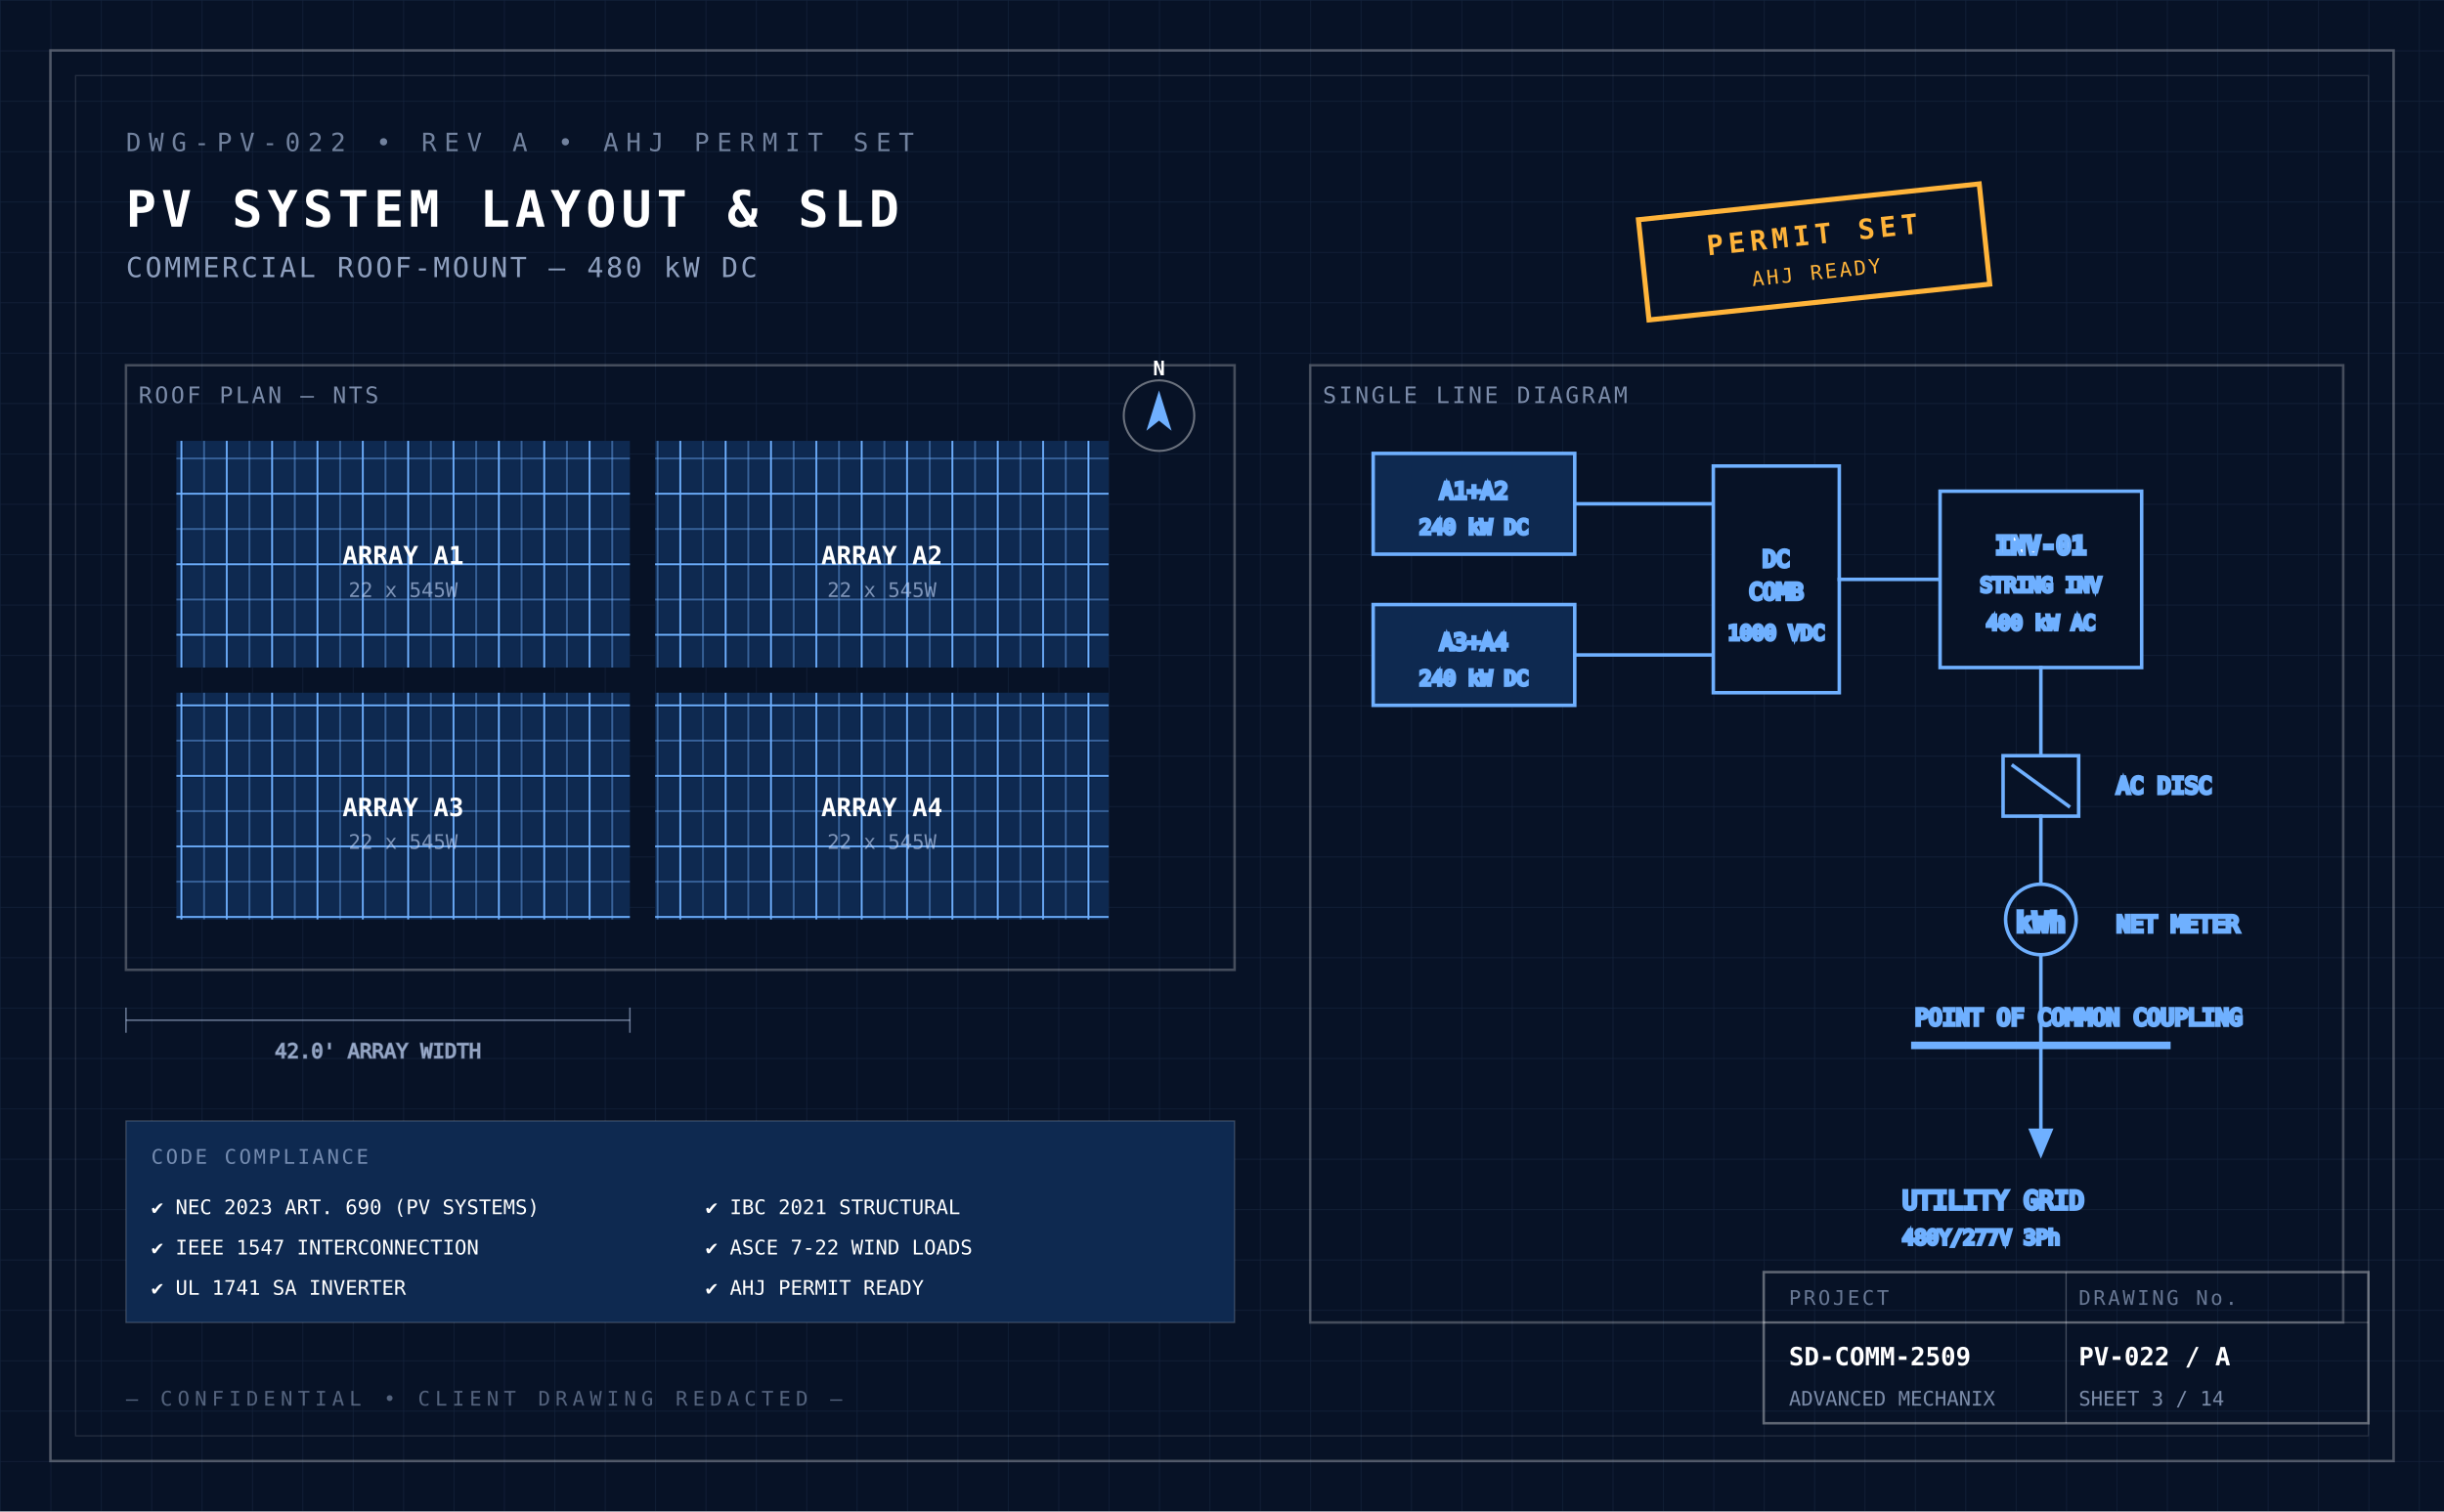
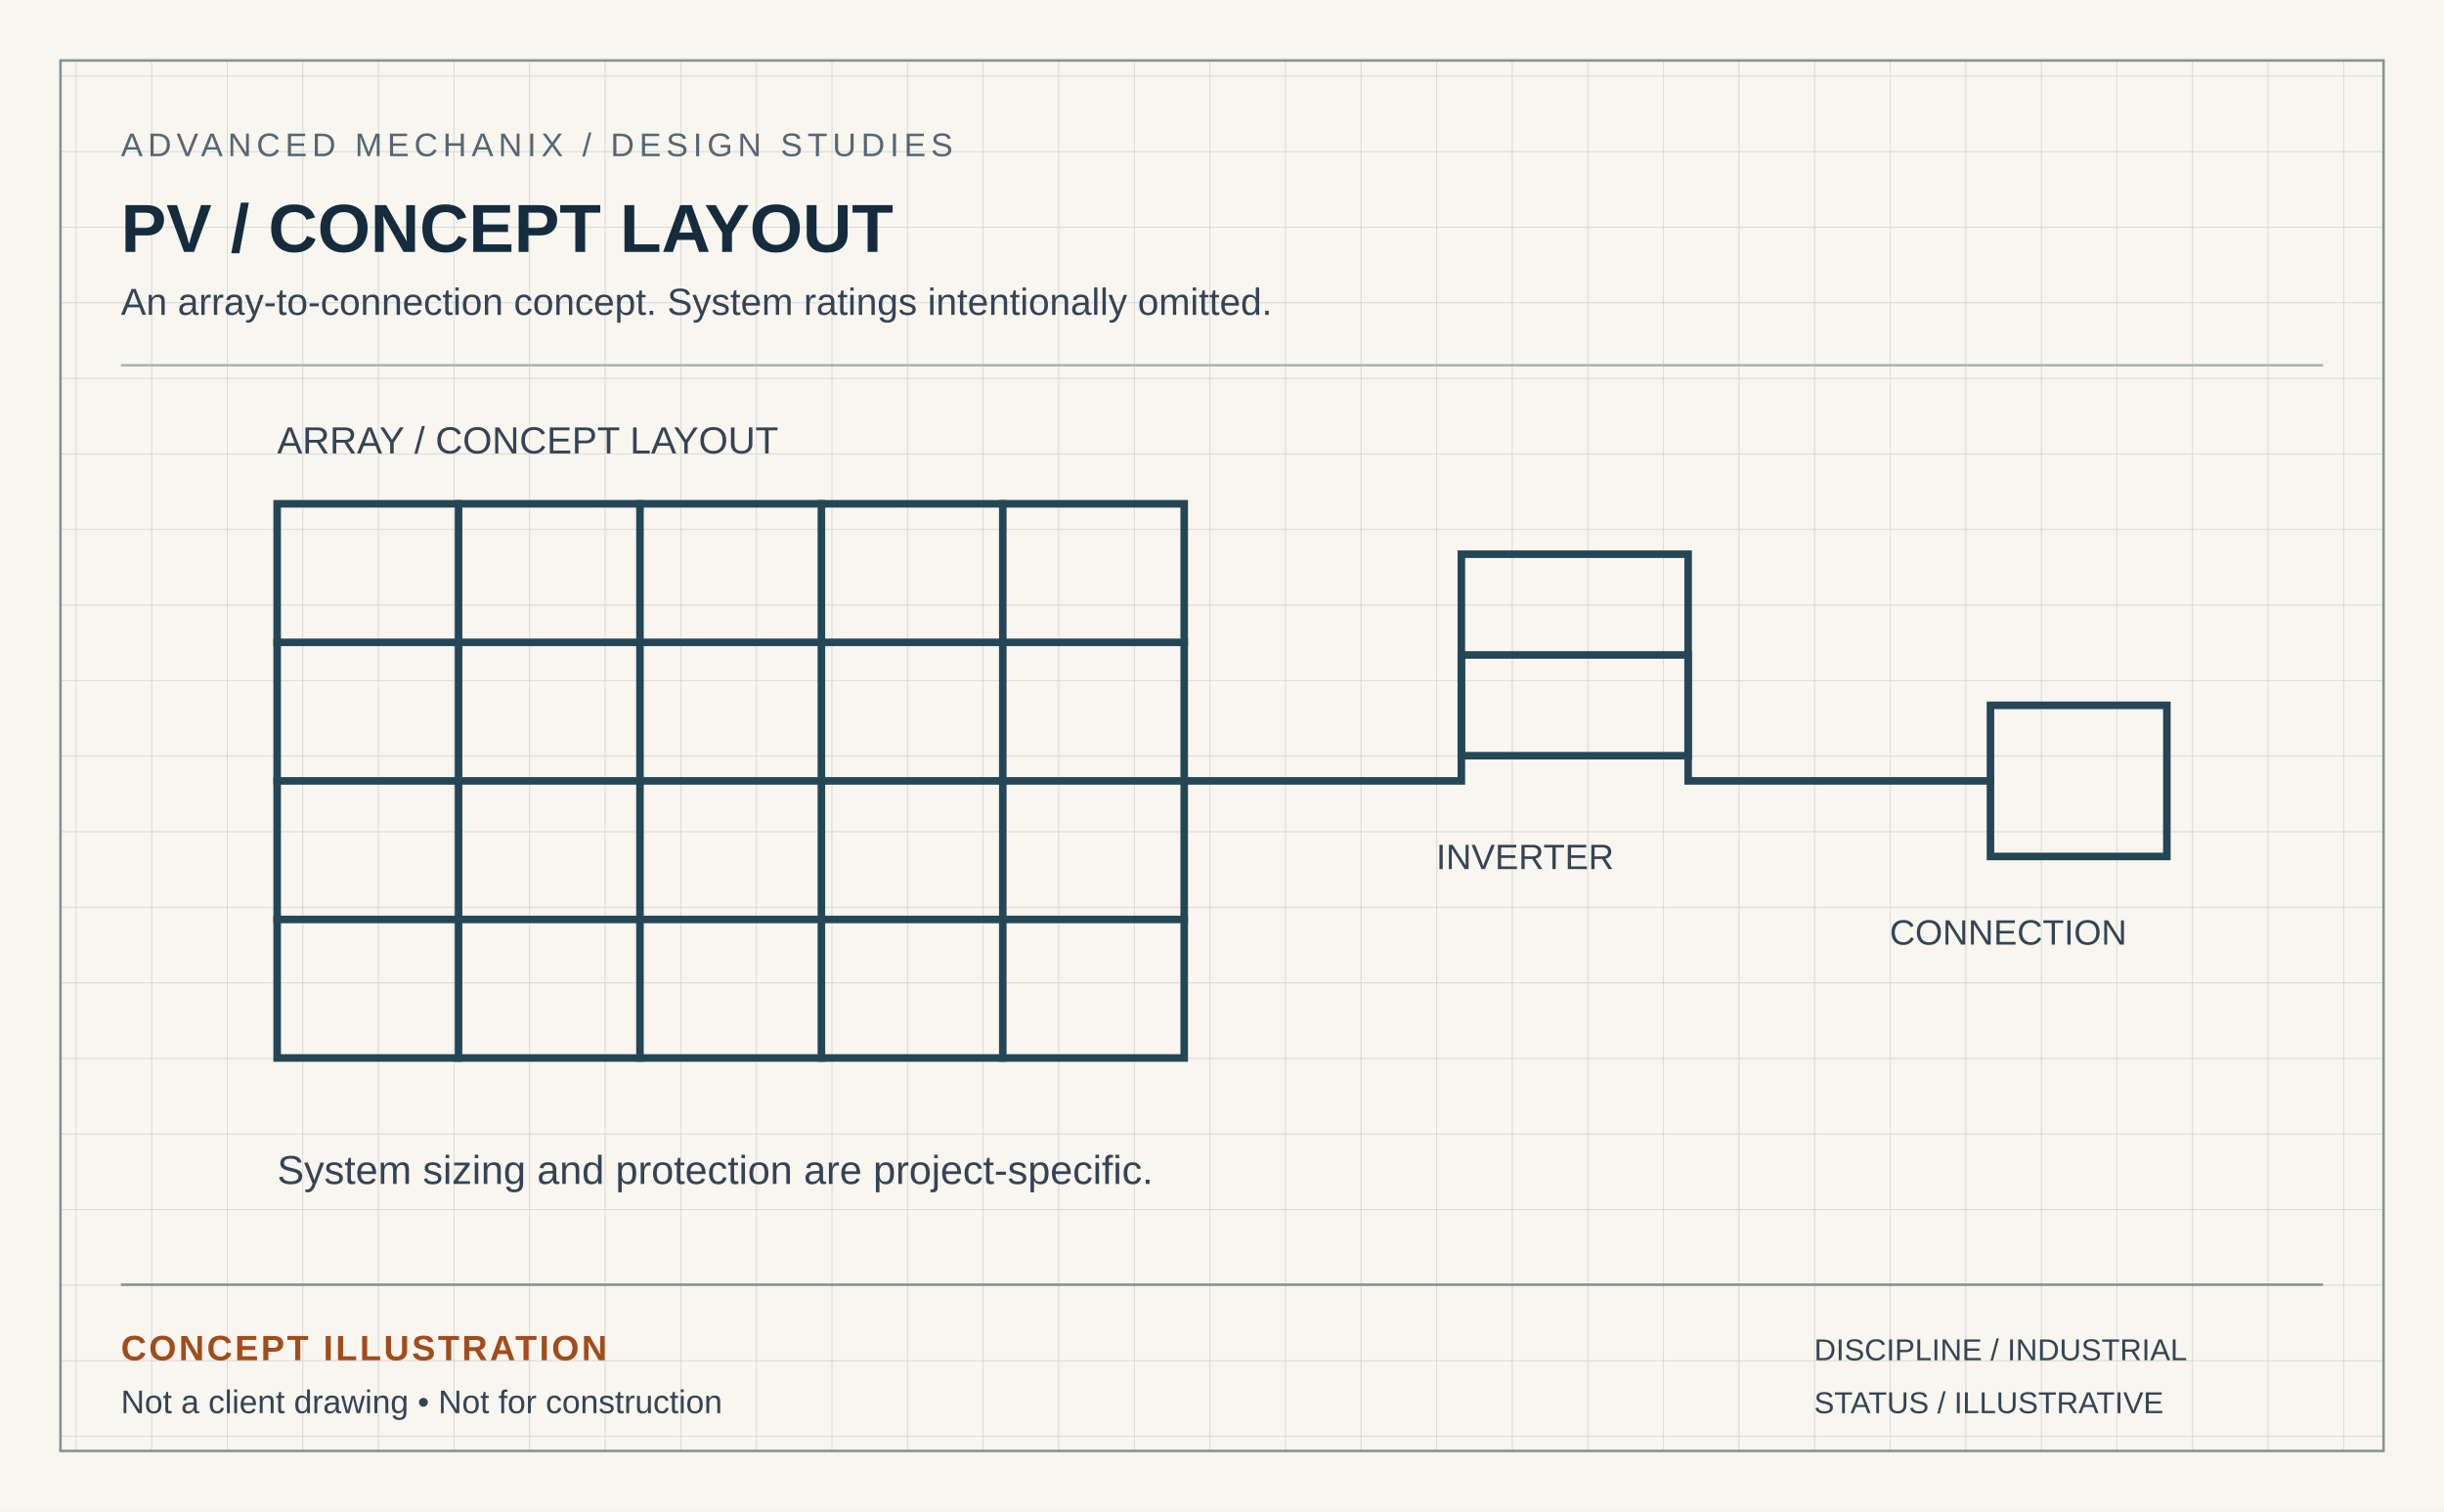
- <svg xmlns="http://www.w3.org/2000/svg" viewBox="0 0 970 600" preserveAspectRatio="xMidYMid meet">
+ <svg xmlns="http://www.w3.org/2000/svg" viewBox="0 0 970 600" role="img" aria-labelledby="title desc">
  <defs>
-     <pattern id="grid-pv" width="20" height="20" patternUnits="userSpaceOnUse">
-       <path d="M 20 0 L 0 0 0 20" fill="none" stroke="rgba(120,160,220,0.12)" stroke-width="0.5" />
-     </pattern>
-     <pattern id="pv-module" width="18" height="28" patternUnits="userSpaceOnUse">
-       <rect width="18" height="28" fill="#0E2950" stroke="#6FB0FF" stroke-width="0.7" />
-       <line x1="0" y1="14" x2="18" y2="14" stroke="#6FB0FF" stroke-width="0.3" />
-       <line x1="9" y1="0" x2="9" y2="28" stroke="#6FB0FF" stroke-width="0.3" />
+     <pattern id="grid" width="30" height="30" patternUnits="userSpaceOnUse">
+       <path d="M30 0H0V30" fill="none" stroke="#c7cfd0" stroke-width=".5" />
    </pattern>
  </defs>
-   <rect width="970" height="600" fill="#071226" />
-   <rect width="970" height="600" fill="url(#grid-pv)" />
-   <rect x="20" y="20" width="930" height="560" fill="none" stroke="rgba(255,255,255,0.28)" stroke-width="1" />
-   <rect x="30" y="30" width="910" height="540" fill="none" stroke="rgba(255,255,255,0.12)" stroke-width="0.5" />
-   <text x="50" y="60" fill="rgba(200,220,255,0.55)" font-family="ui-monospace,monospace" font-size="10" letter-spacing="3">DWG-PV-022 • REV A • AHJ PERMIT SET</text>
-   <text x="50" y="90" fill="#ffffff" font-family="ui-monospace,monospace" font-size="20" font-weight="700" letter-spacing="2">PV SYSTEM LAYOUT &amp; SLD</text>
-   <text x="50" y="110" fill="rgba(200,220,255,0.7)" font-family="ui-monospace,monospace" font-size="11" letter-spacing="1">COMMERCIAL ROOF-MOUNT — 480 kW DC</text>
-   <g>
-     <rect x="50" y="145" width="440" height="240" fill="none" stroke="rgba(255,255,255,0.25)" stroke-width="1" />
-     <text x="55" y="160" fill="rgba(200,220,255,0.6)" font-family="ui-monospace,monospace" font-size="9" letter-spacing="1">ROOF PLAN — NTS</text>
-     <rect x="70" y="175" width="180" height="90" fill="url(#pv-module)" />
-     <rect x="260" y="175" width="180" height="90" fill="url(#pv-module)" />
-     <rect x="70" y="275" width="180" height="90" fill="url(#pv-module)" />
-     <rect x="260" y="275" width="180" height="90" fill="url(#pv-module)" />
-     <text x="160" y="224" fill="#ffffff" font-family="ui-monospace,monospace" font-size="10" text-anchor="middle" font-weight="700">ARRAY A1</text>
-     <text x="160" y="237" fill="rgba(200,220,255,0.6)" font-family="ui-monospace,monospace" font-size="8" text-anchor="middle">22 x 545W</text>
-     <text x="350" y="224" fill="#ffffff" font-family="ui-monospace,monospace" font-size="10" text-anchor="middle" font-weight="700">ARRAY A2</text>
-     <text x="350" y="237" fill="rgba(200,220,255,0.6)" font-family="ui-monospace,monospace" font-size="8" text-anchor="middle">22 x 545W</text>
-     <text x="160" y="324" fill="#ffffff" font-family="ui-monospace,monospace" font-size="10" text-anchor="middle" font-weight="700">ARRAY A3</text>
-     <text x="160" y="337" fill="rgba(200,220,255,0.6)" font-family="ui-monospace,monospace" font-size="8" text-anchor="middle">22 x 545W</text>
-     <text x="350" y="324" fill="#ffffff" font-family="ui-monospace,monospace" font-size="10" text-anchor="middle" font-weight="700">ARRAY A4</text>
-     <text x="350" y="337" fill="rgba(200,220,255,0.6)" font-family="ui-monospace,monospace" font-size="8" text-anchor="middle">22 x 545W</text>
-     <g transform="translate(460 165)">
-       <circle r="14" fill="#071226" stroke="rgba(255,255,255,0.4)" stroke-width="0.8" />
-       <polygon points="0,-10 -5,6 0,2 5,6" fill="#6FB0FF" />
-       <text x="0" y="-16" fill="#ffffff" font-family="ui-monospace,monospace" font-size="8" text-anchor="middle" font-weight="700">N</text>
+   <rect width="970" height="600" fill="#f8f6ef" />
+   <rect x="24" y="24" width="922" height="552" fill="url(#grid)" stroke="#849496" />
+   <g font-family="Arial,sans-serif">
+     <text x="48" y="62" font-size="13" fill="#556773" letter-spacing="2">ADVANCED MECHANIX / DESIGN STUDIES</text>
+     <text x="48" y="100" font-size="27" fill="#152c3e" font-weight="700">PV / CONCEPT LAYOUT</text>
+     <text x="48" y="125" font-size="15" fill="#344455">An array-to-connection concept. System ratings intentionally omitted.</text>
+     <path d="M48 145H922" stroke="#a8b5b6" />
+     <g stroke="#244656" stroke-width="3" fill="none" stroke-linecap="square">
+       <rect x="110" y="200" width="360" height="220" />
+       <path d="M110 255H470M110 310H470M110 365H470M182 200V420M254 200V420M326 200V420M398 200V420M470 310H580V260H670V310H790" />
+       <rect x="580" y="220" width="90" height="80" />
+       <rect x="790" y="280" width="70" height="60" />
    </g>
-     <g stroke="rgba(200,220,255,0.5)" stroke-width="0.6" fill="none">
-       <line x1="50" y1="405" x2="250" y2="405" />
-       <line x1="50" y1="400" x2="50" y2="410" />
-       <line x1="250" y1="400" x2="250" y2="410" />
-       <text x="150" y="420" fill="rgba(200,220,255,0.6)" font-family="ui-monospace,monospace" font-size="8" text-anchor="middle">42.0' ARRAY WIDTH</text>
-     </g>
+     <text x="110" y="180" font-size="15" fill="#344455">ARRAY / CONCEPT LAYOUT</text>
+     <text x="570" y="345" font-size="14" fill="#344455">INVERTER</text>
+     <text x="750" y="375" font-size="14" fill="#344455">CONNECTION</text>
+     <text x="110" y="470" font-size="16" fill="#344455">System sizing and protection are project-specific.</text>
+     <path d="M48 510H922" stroke="#849496" />
+     <text x="48" y="540" font-size="14" fill="#a24c1c" font-weight="700" letter-spacing="1">CONCEPT ILLUSTRATION</text>
+     <text x="48" y="561" font-size="13" fill="#344455">Not a client drawing • Not for construction</text>
+     <text x="720" y="540" font-size="12" fill="#344455">DISCIPLINE / INDUSTRIAL</text>
+     <text x="720" y="561" font-size="12" fill="#344455">STATUS / ILLUSTRATIVE</text>
  </g>
-   <g>
-     <rect x="520" y="145" width="410" height="380" fill="none" stroke="rgba(255,255,255,0.25)" stroke-width="1" />
-     <text x="525" y="160" fill="rgba(200,220,255,0.6)" font-family="ui-monospace,monospace" font-size="9" letter-spacing="1">SINGLE LINE DIAGRAM</text>
-     <g stroke="#6FB0FF" stroke-width="1.4" fill="none" stroke-linecap="square">
-       <rect x="545" y="180" width="80" height="40" fill="#0E2950" />
-       <text x="585" y="198" fill="#ffffff" font-family="ui-monospace,monospace" font-size="9" text-anchor="middle">A1+A2</text>
-       <text x="585" y="212" fill="rgba(200,220,255,0.55)" font-family="ui-monospace,monospace" font-size="8" text-anchor="middle">240 kW DC</text>
-       <rect x="545" y="240" width="80" height="40" fill="#0E2950" />
-       <text x="585" y="258" fill="#ffffff" font-family="ui-monospace,monospace" font-size="9" text-anchor="middle">A3+A4</text>
-       <text x="585" y="272" fill="rgba(200,220,255,0.55)" font-family="ui-monospace,monospace" font-size="8" text-anchor="middle">240 kW DC</text>
-       <line x1="625" y1="200" x2="680" y2="200" />
-       <line x1="625" y1="260" x2="680" y2="260" />
-       <rect x="680" y="185" width="50" height="90" fill="#071226" />
-       <text x="705" y="225" fill="#ffffff" font-family="ui-monospace,monospace" font-size="9" text-anchor="middle">DC</text>
-       <text x="705" y="238" fill="#ffffff" font-family="ui-monospace,monospace" font-size="9" text-anchor="middle">COMB</text>
-       <text x="705" y="254" fill="rgba(200,220,255,0.55)" font-family="ui-monospace,monospace" font-size="8" text-anchor="middle">1000 VDC</text>
-       <line x1="730" y1="230" x2="770" y2="230" />
-       <rect x="770" y="195" width="80" height="70" fill="#071226" />
-       <text x="810" y="220" fill="#ffffff" font-family="ui-monospace,monospace" font-size="10" text-anchor="middle" font-weight="700">INV-01</text>
-       <text x="810" y="235" fill="rgba(200,220,255,0.65)" font-family="ui-monospace,monospace" font-size="8" text-anchor="middle">STRING INV</text>
-       <text x="810" y="250" fill="rgba(200,220,255,0.65)" font-family="ui-monospace,monospace" font-size="8" text-anchor="middle">400 kW AC</text>
-       <line x1="810" y1="265" x2="810" y2="300" />
-       <rect x="795" y="300" width="30" height="24" fill="#071226" />
-       <line x1="799" y1="304" x2="821" y2="320" />
-       <text x="840" y="315" fill="#ffffff" font-family="ui-monospace,monospace" font-size="9">AC DISC</text>
-       <line x1="810" y1="324" x2="810" y2="350" />
-       <circle cx="810" cy="365" r="14" />
-       <text x="810" y="370" fill="#6FB0FF" font-family="ui-monospace,monospace" font-size="11" text-anchor="middle" font-weight="700">kWh</text>
-       <text x="840" y="370" fill="rgba(200,220,255,0.75)" font-family="ui-monospace,monospace" font-size="9">NET METER</text>
-       <line x1="810" y1="379" x2="810" y2="415" />
-       <line x1="760" y1="415" x2="860" y2="415" stroke-width="3" />
-       <text x="760" y="407" fill="rgba(200,220,255,0.75)" font-family="ui-monospace,monospace" font-size="9">POINT OF COMMON COUPLING</text>
-       <line x1="810" y1="415" x2="810" y2="450" />
-       <polygon points="810,460 805,448 815,448" fill="#6FB0FF" stroke="none" />
-       <text x="755" y="480" fill="#ffffff" font-family="ui-monospace,monospace" font-size="10">UTILITY GRID</text>
-       <text x="755" y="494" fill="rgba(200,220,255,0.55)" font-family="ui-monospace,monospace" font-size="8">480Y/277V 3Ph</text>
-     </g>
-   </g>
-   <g font-family="ui-monospace,monospace" font-size="8" fill="rgba(200,220,255,0.65)">
-     <rect x="50" y="445" width="440" height="80" fill="#0E2950" stroke="rgba(255,255,255,0.2)" stroke-width="0.5" />
-     <text x="60" y="462" letter-spacing="1" fill="rgba(200,220,255,0.55)">CODE COMPLIANCE</text>
-     <text x="60" y="482" fill="#ffffff">✔ NEC 2023 ART. 690 (PV SYSTEMS)</text>
-     <text x="60" y="498" fill="#ffffff">✔ IEEE 1547 INTERCONNECTION</text>
-     <text x="60" y="514" fill="#ffffff">✔ UL 1741 SA INVERTER</text>
-     <text x="280" y="482" fill="#ffffff">✔ IBC 2021 STRUCTURAL</text>
-     <text x="280" y="498" fill="#ffffff">✔ ASCE 7-22 WIND LOADS</text>
-     <text x="280" y="514" fill="#ffffff">✔ AHJ PERMIT READY</text>
-   </g>
-   <g transform="translate(720 100) rotate(-6)">
-     <rect x="-68" y="-20" width="136" height="40" fill="none" stroke="#FFB43A" stroke-width="2" />
-     <text x="0" y="-3" fill="#FFB43A" font-family="ui-monospace,monospace" font-size="11" font-weight="700" text-anchor="middle" letter-spacing="2">PERMIT SET</text>
-     <text x="0" y="11" fill="#FFB43A" font-family="ui-monospace,monospace" font-size="8" text-anchor="middle" letter-spacing="1">AHJ READY</text>
-   </g>
-   <g>
-     <rect x="700" y="505" width="240" height="60" fill="none" stroke="rgba(255,255,255,0.35)" stroke-width="1" />
-     <line x1="700" y1="525" x2="940" y2="525" stroke="rgba(255,255,255,0.22)" stroke-width="0.5" />
-     <line x1="820" y1="505" x2="820" y2="565" stroke="rgba(255,255,255,0.22)" stroke-width="0.5" />
-     <text x="710" y="518" fill="rgba(200,220,255,0.5)" font-family="ui-monospace,monospace" font-size="8" letter-spacing="1">PROJECT</text>
-     <text x="825" y="518" fill="rgba(200,220,255,0.5)" font-family="ui-monospace,monospace" font-size="8" letter-spacing="1">DRAWING No.</text>
-     <text x="710" y="542" fill="#ffffff" font-family="ui-monospace,monospace" font-size="10" font-weight="700">SD-COMM-2509</text>
-     <text x="825" y="542" fill="#ffffff" font-family="ui-monospace,monospace" font-size="10" font-weight="700">PV-022 / A</text>
-     <text x="710" y="558" fill="rgba(200,220,255,0.6)" font-family="ui-monospace,monospace" font-size="8">ADVANCED MECHANIX</text>
-     <text x="825" y="558" fill="rgba(200,220,255,0.6)" font-family="ui-monospace,monospace" font-size="8">SHEET 3 / 14</text>
-   </g>
-   <text x="50" y="558" fill="rgba(200,220,255,0.4)" font-family="ui-monospace,monospace" font-size="8" letter-spacing="2">— CONFIDENTIAL • CLIENT DRAWING REDACTED —</text>
</svg>
